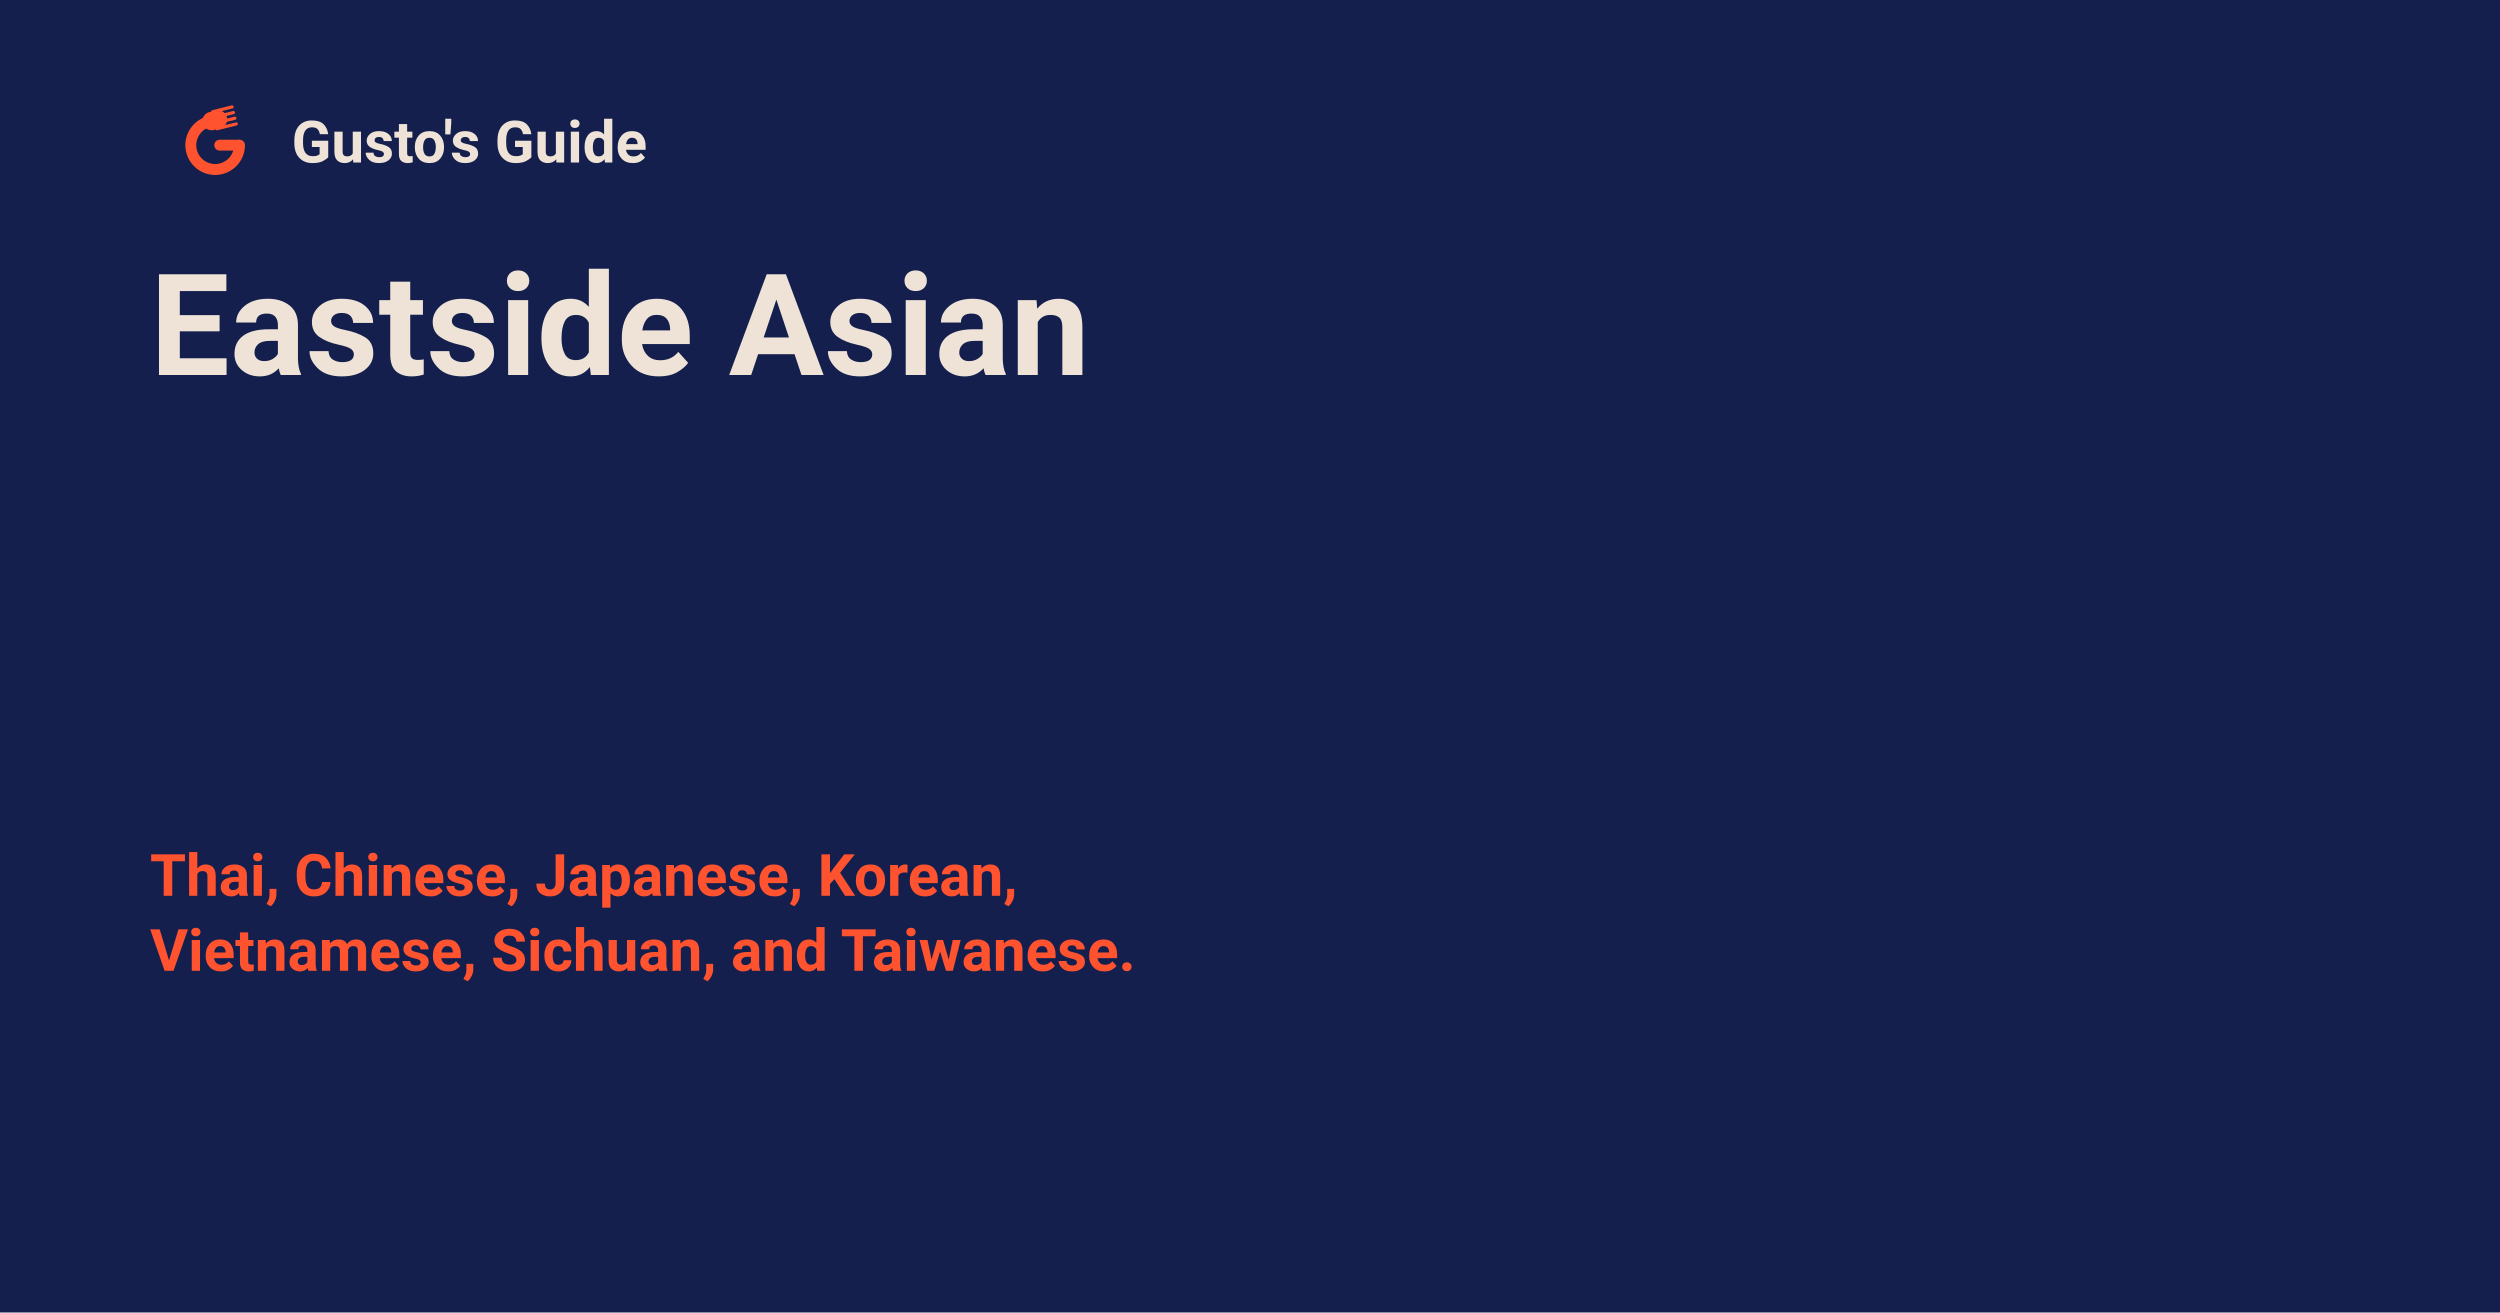
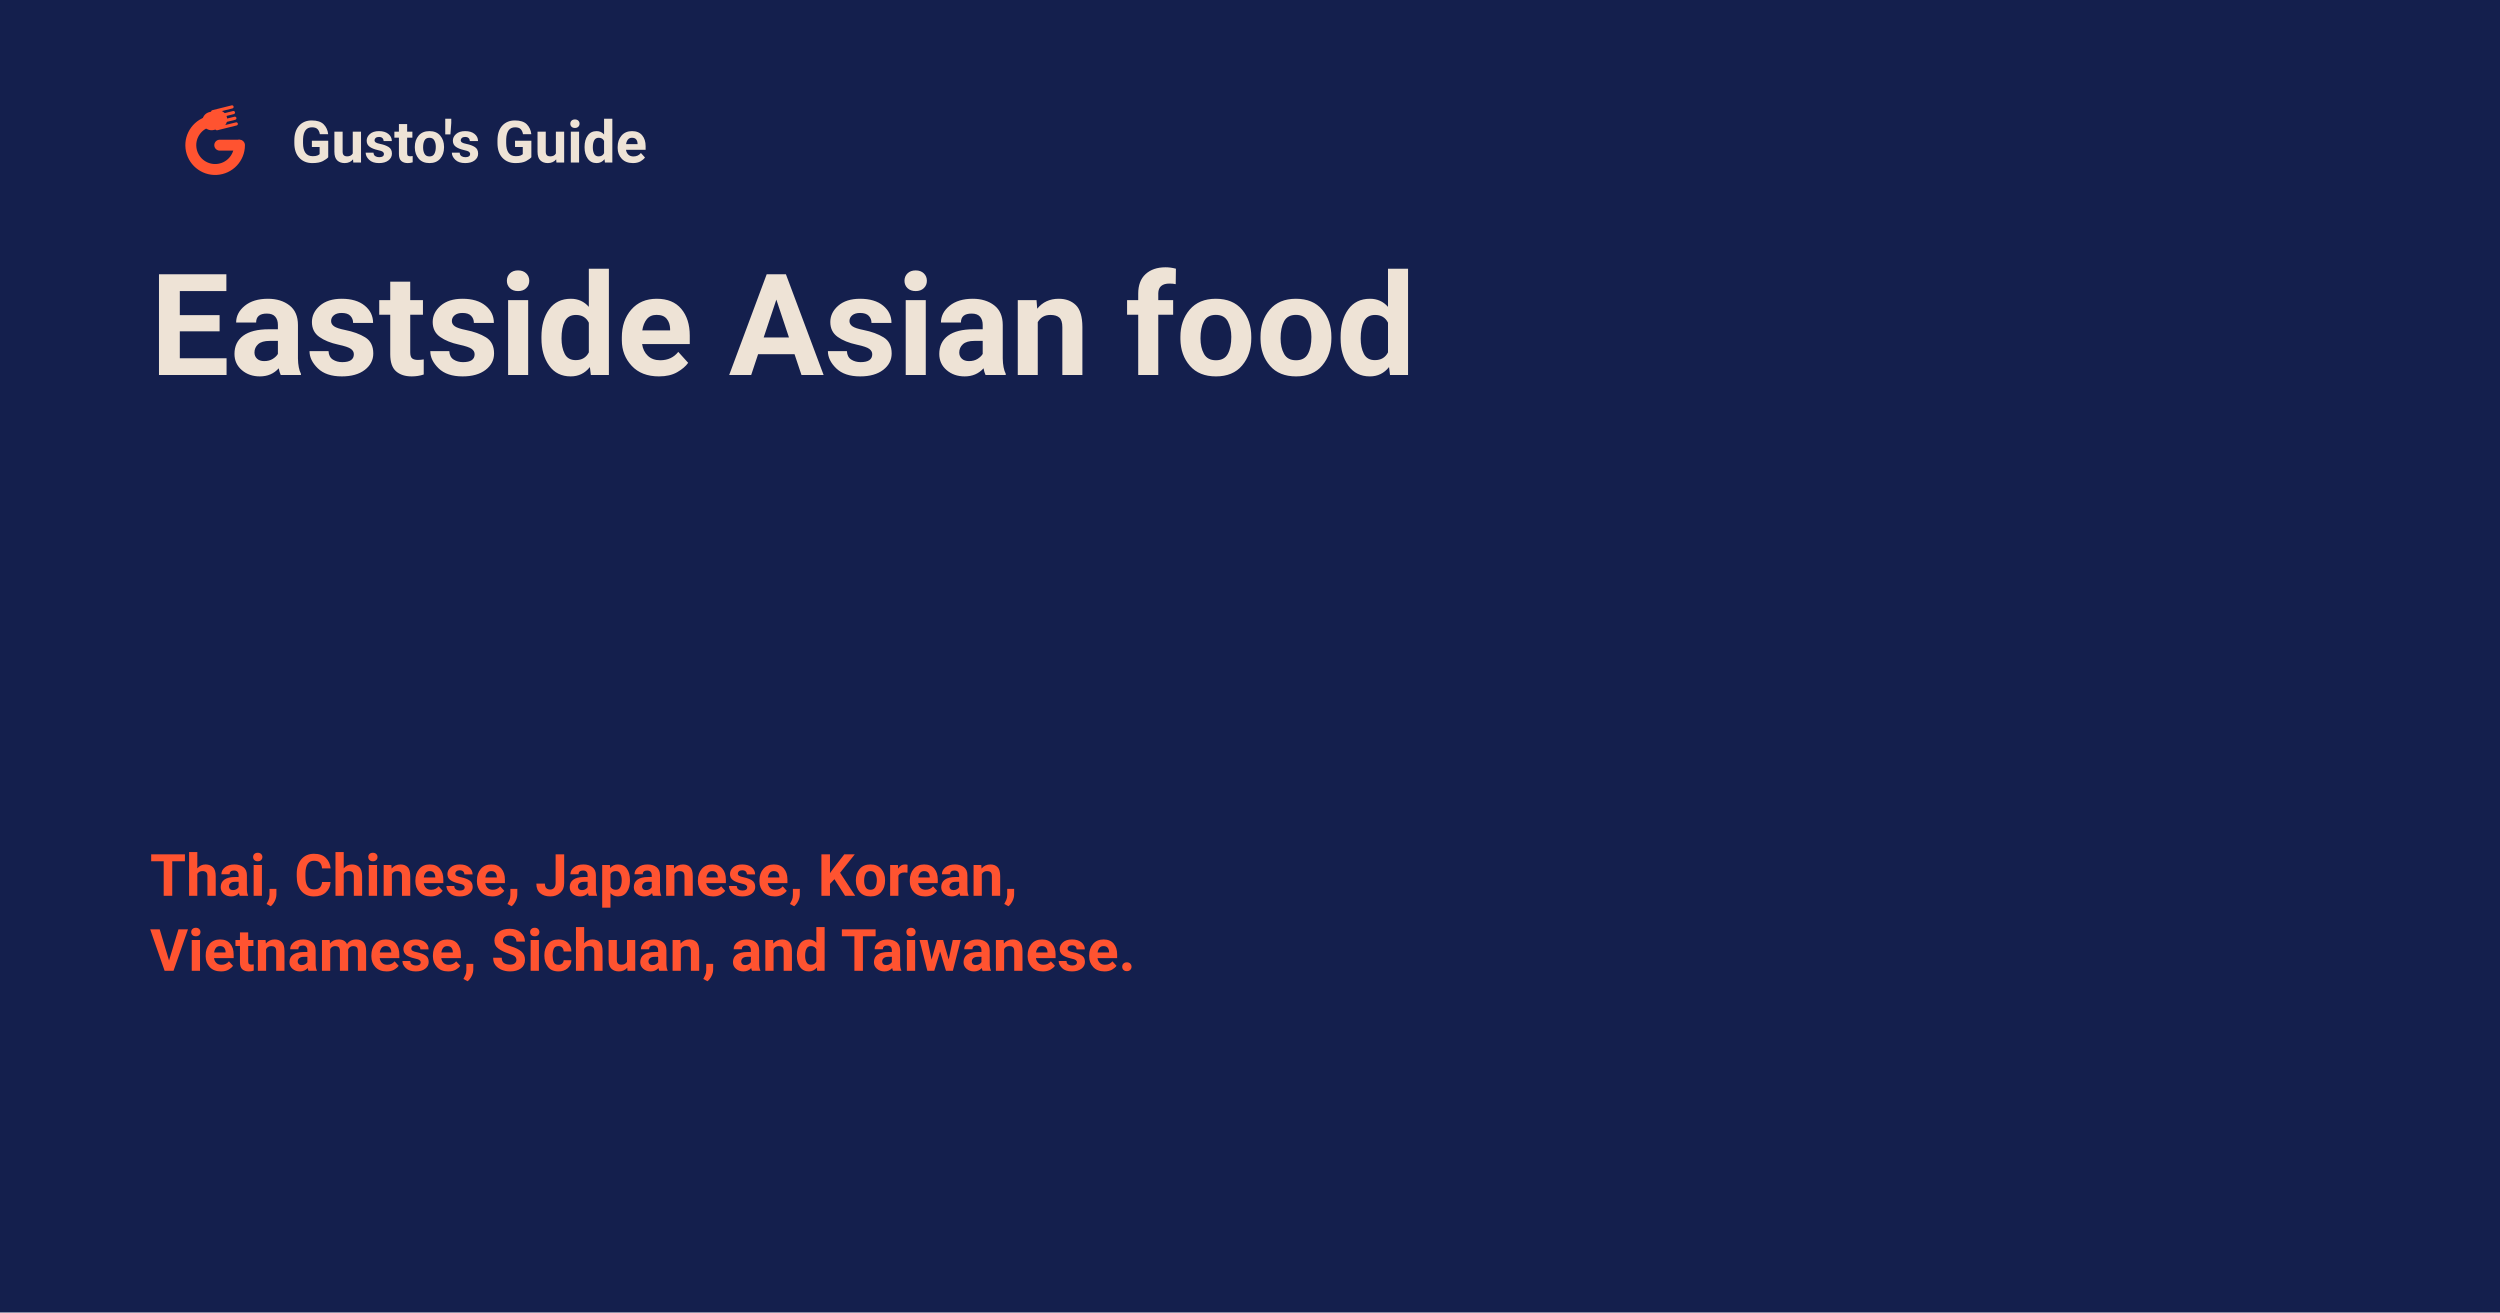
<svg xmlns="http://www.w3.org/2000/svg" width="1200" height="630" viewBox="0 0 1200 630">
  <rect width="1200" height="630" fill="#141F4D" />
  <g transform="translate(72 36) scale(0.92)">
    <g transform="translate(10.59 -0.99)">
      <path d="M 36.1 37.6 A 12.7 12.7 0 1 1 21.19 25.09" fill="none" stroke="#FF5330" stroke-width="5.7" stroke-linecap="round" />
      <path d="M 35.64 37.6 L 25.8 37.6" fill="none" stroke="#FF5330" stroke-width="5.7" stroke-linecap="round" />
      <path d="M 21.19 25.09 L 22.46 24.78" fill="none" stroke="#FF5330" stroke-width="5.7" stroke-linecap="round" />
      <path d="M 21.53 25.01 L 24.88 24.17" fill="none" stroke="#FF5330" stroke-width="9.6" stroke-linecap="round" />
      <path d="M 22.13 20.15 L 32.22 17.63 M 22.86 23.11 L 32.95 20.59 M 23.6 26.06 L 33.69 23.55 M 24.34 29.02 L 34.43 26.51" fill="none" stroke="#FF5330" stroke-width="1.65" stroke-linecap="round" />
    </g>
  </g>
  <text x="140" y="78" fill="#EEE3D6" font-family="system-ui, -apple-system, BlinkMacSystemFont, 'Segoe UI', Roboto, 'Helvetica Neue', Arial, 'Noto Sans', sans-serif" font-weight="600" font-size="28" font-style="normal">Gusto's Guide</text>
-   <text x="72" y="180" fill="#EEE3D6" font-family="system-ui, -apple-system, BlinkMacSystemFont, 'Segoe UI', Roboto, 'Helvetica Neue', Arial, 'Noto Sans', sans-serif" font-weight="600" font-size="68">Eastside Asian</text>
+   <text x="72" y="180" fill="#EEE3D6" font-family="system-ui, -apple-system, BlinkMacSystemFont, 'Segoe UI', Roboto, 'Helvetica Neue', Arial, 'Noto Sans', sans-serif" font-weight="600" font-size="68">Eastside Asian food</text>
  <text x="72" y="430" fill="#FF5330" font-family="system-ui, -apple-system, BlinkMacSystemFont, 'Segoe UI', Roboto, 'Helvetica Neue', Arial, 'Noto Sans', sans-serif" font-weight="600" font-size="28">Thai, Chinese, Japanese, Korean,</text>
  <text x="72" y="466" fill="#FF5330" font-family="system-ui, -apple-system, BlinkMacSystemFont, 'Segoe UI', Roboto, 'Helvetica Neue', Arial, 'Noto Sans', sans-serif" font-weight="600" font-size="28">Vietnamese, Sichuan, and Taiwanese.</text>
</svg>
